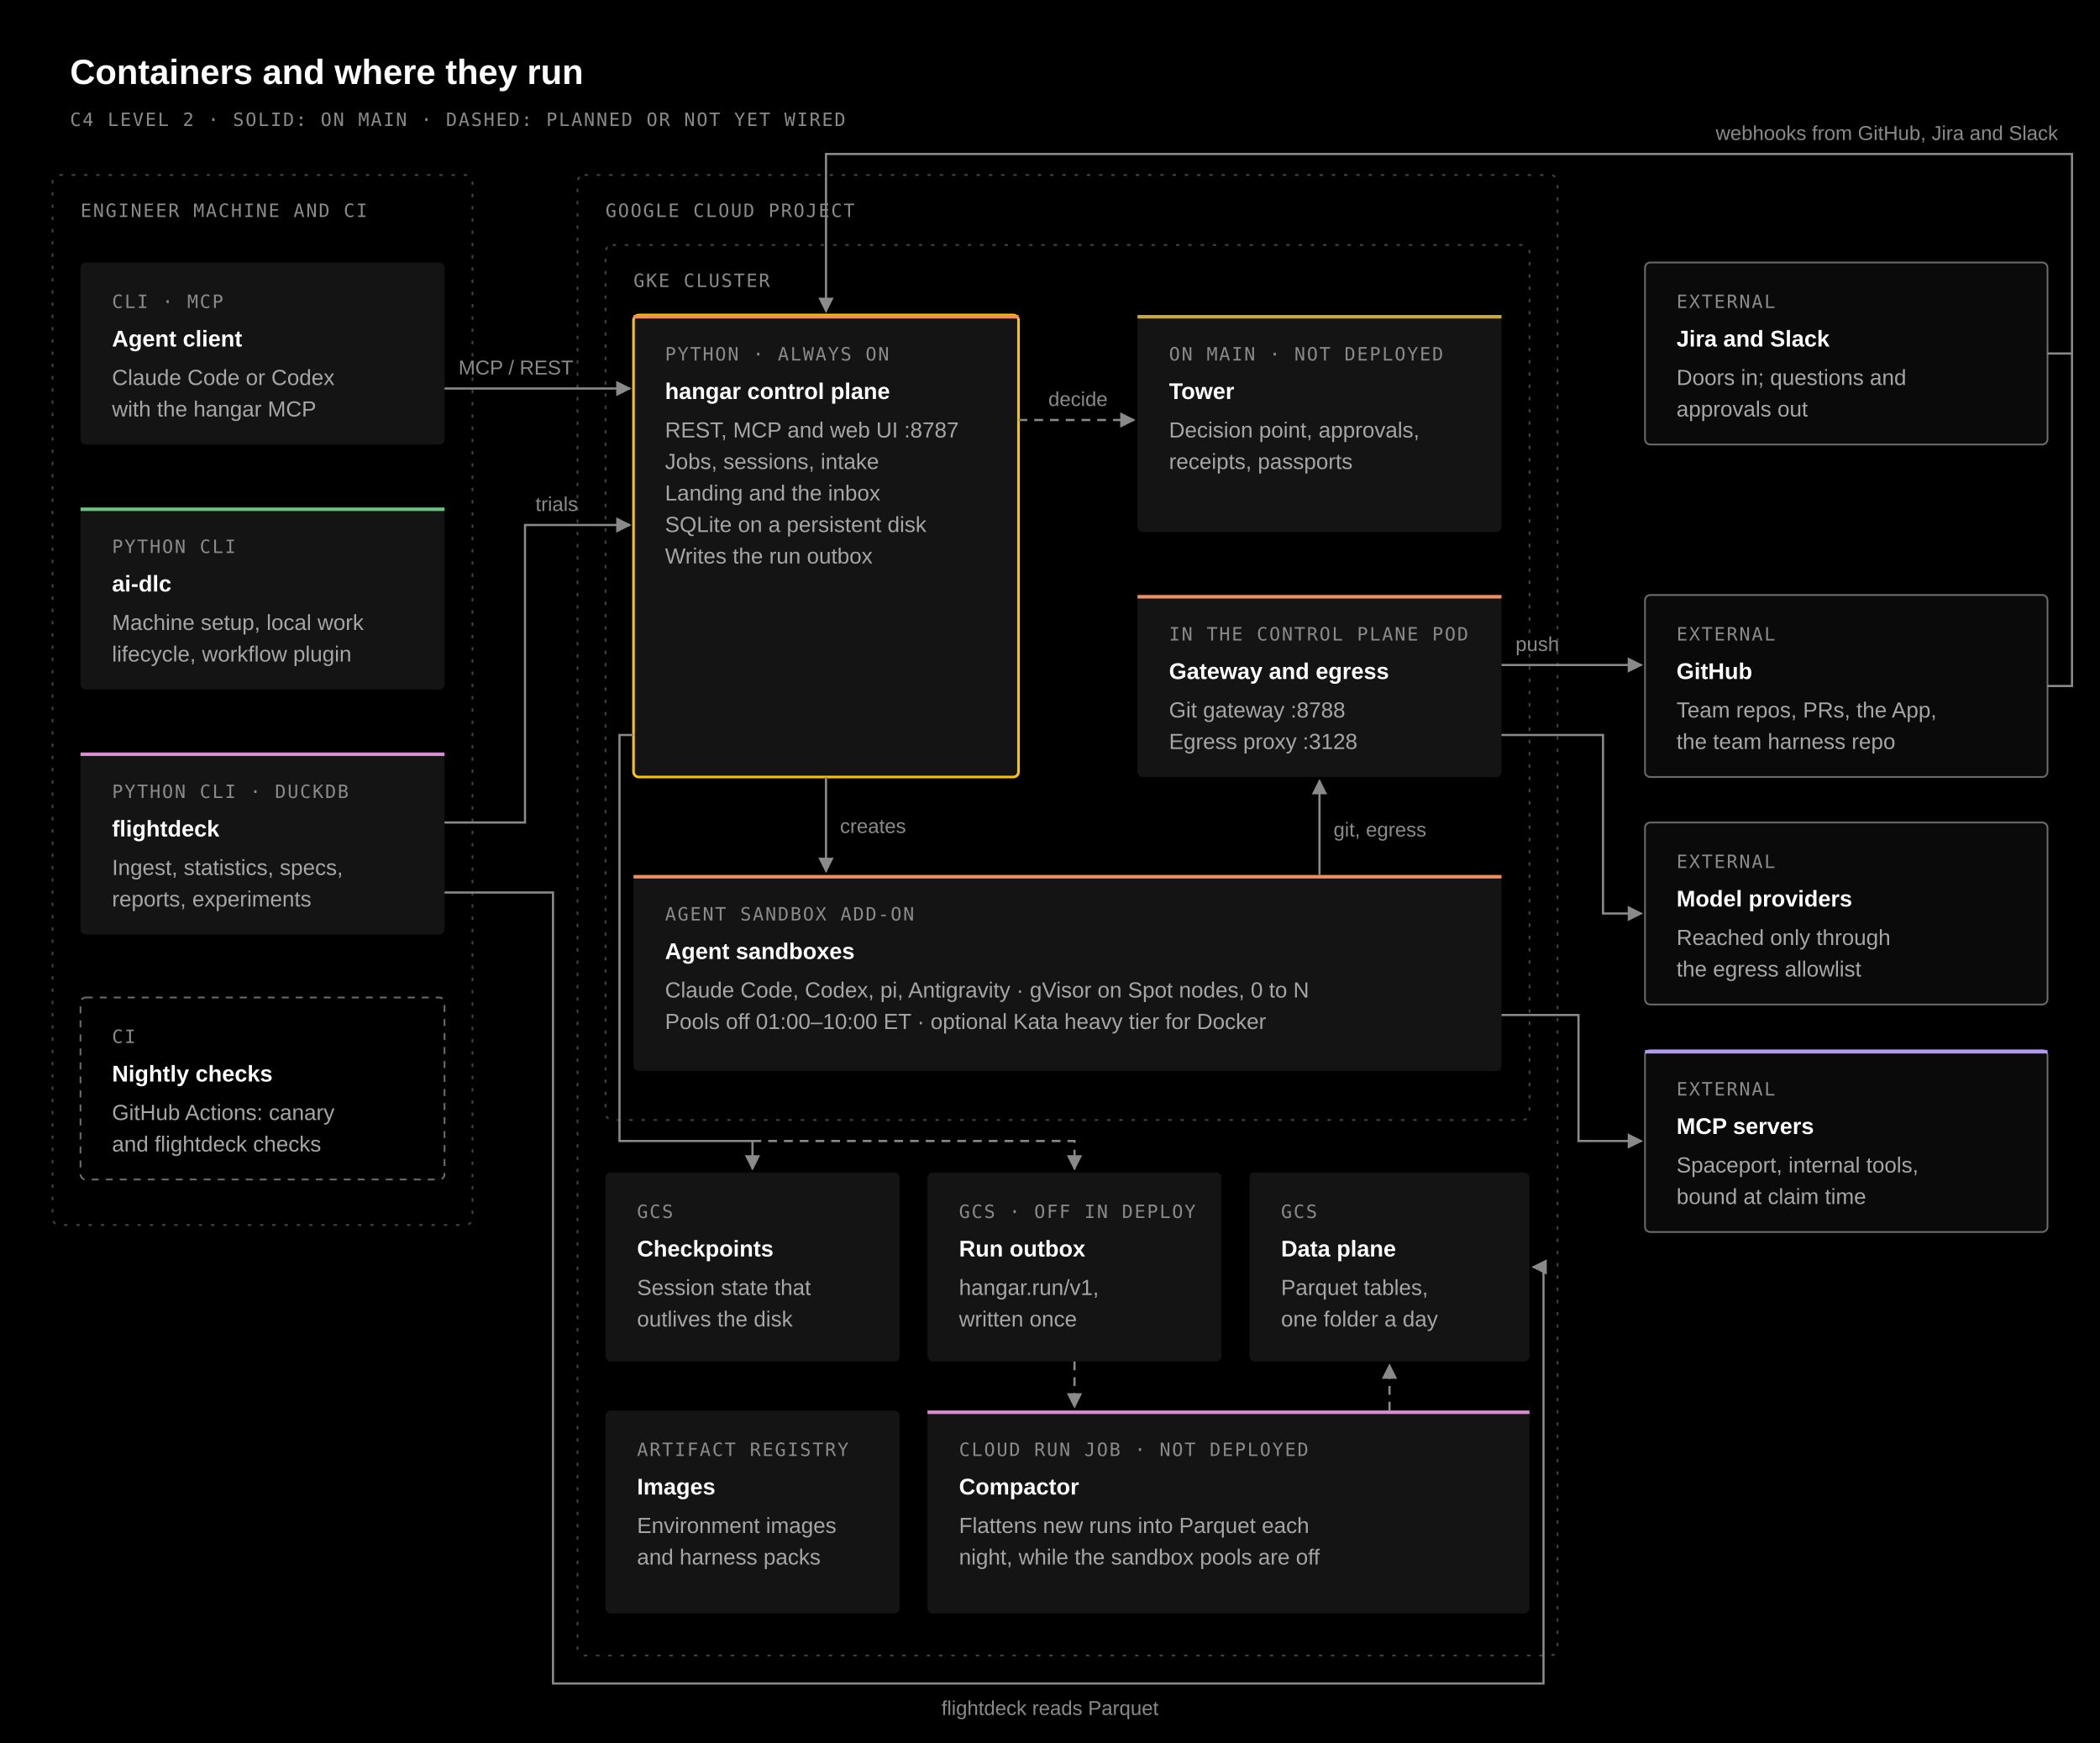
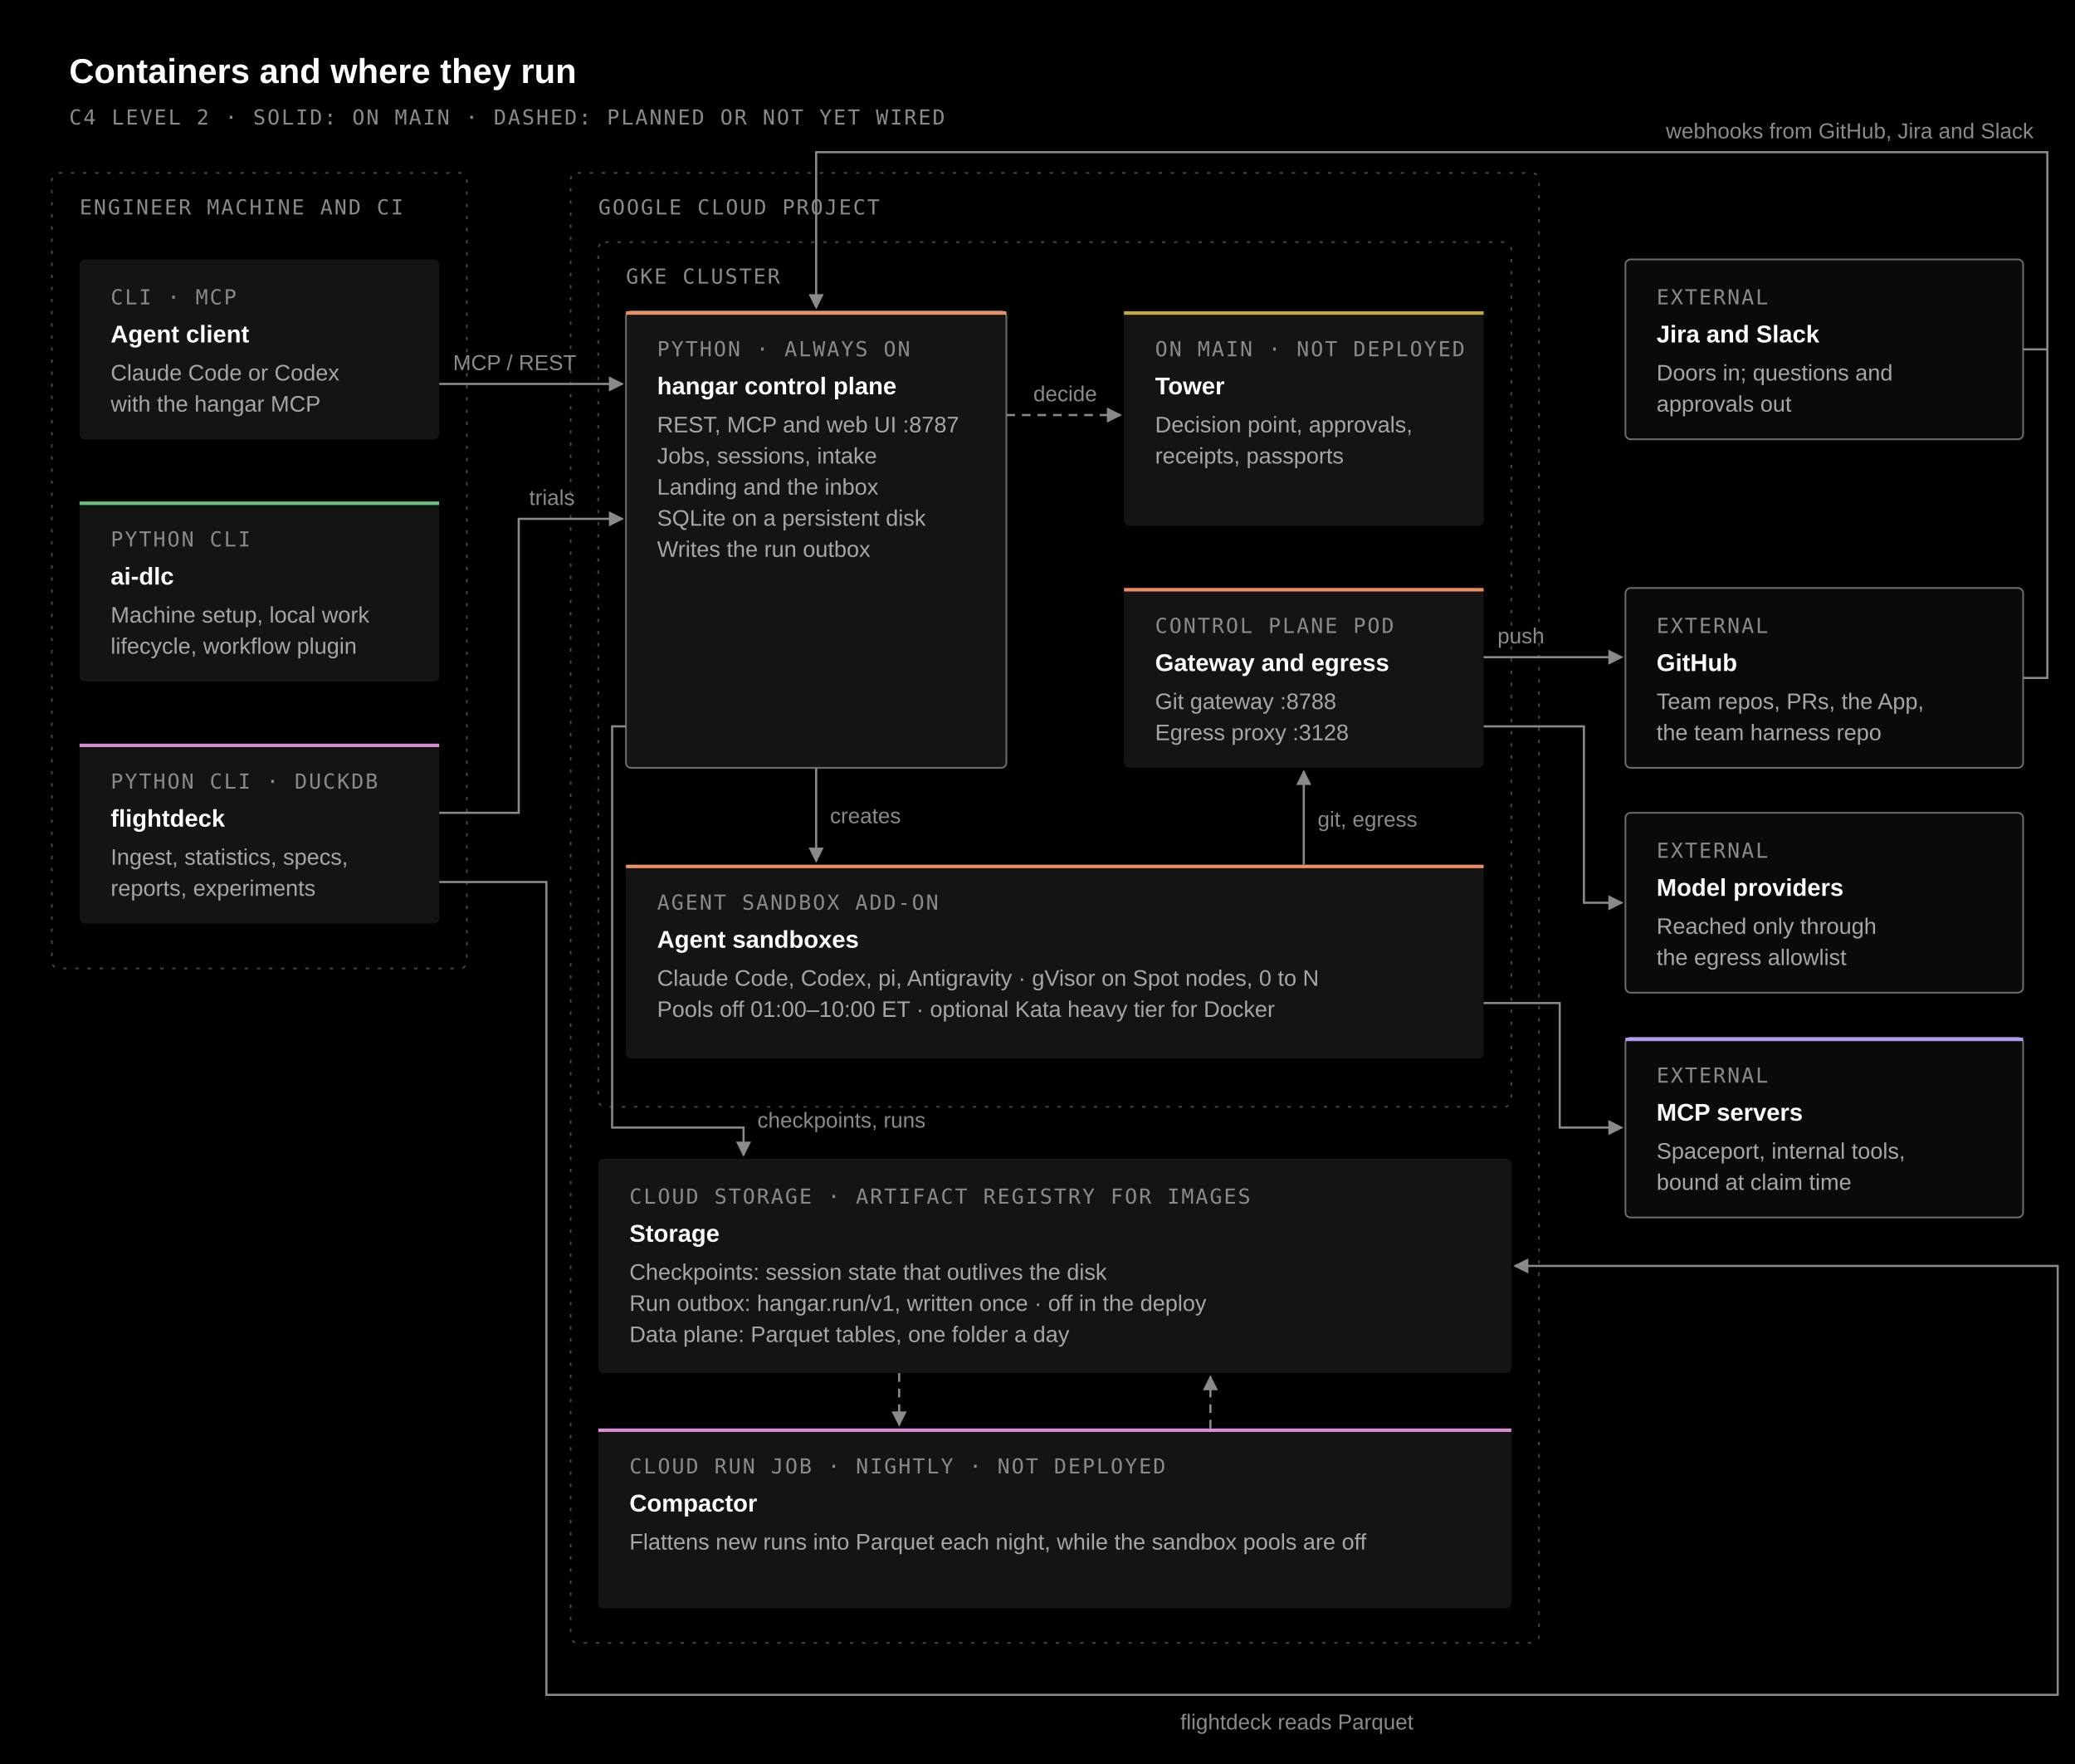
- <svg xmlns="http://www.w3.org/2000/svg" class="af-d" viewBox="0 0 1200 996" role="img" aria-label="Containers and where they run">
+ <svg xmlns="http://www.w3.org/2000/svg" class="af-d" viewBox="0 0 1200 1020" role="img" aria-label="Containers and where they run">
  <style>
  .af-d .bg { fill: var(--af-canvas, #000000); }
  .af-d .box { fill: var(--af-raised, #141414); }
-   .af-d .box-hub { fill: var(--af-raised, #141414); stroke: var(--af-brand-line, #FFC400); stroke-width: 1.5; }
+   .af-d .box-hub { fill: var(--af-raised, #141414); stroke: var(--af-line-strong, #6B6B6B); stroke-width: 1; }
  .af-d .box-plan { fill: none; stroke: var(--af-line-strong, #6B6B6B); stroke-width: 1; stroke-dasharray: 4 4; }
  .af-d .box-ext { fill: var(--af-surface, #0A0A0A); stroke: var(--af-line-strong, #6B6B6B); stroke-width: 1; }
  .af-d .person { fill: var(--af-surface, #0A0A0A); stroke: var(--af-fg-subtle, #8A8A8A); stroke-width: 1; }
  .af-d .bound { fill: none; stroke: var(--af-rule, #424242); stroke-width: 1; stroke-dasharray: 2 5; }
  .af-d .bound-fill { fill: var(--af-surface, #0A0A0A); }
-   .af-d .name { font: 700 15px "Archivo", "Helvetica Neue", Arial, sans-serif; font-stretch: 125%; fill: var(--af-fg, #FFFFFF); }
-   .af-d .name-s { font: 700 13px "Archivo", "Helvetica Neue", Arial, sans-serif; font-stretch: 125%; fill: var(--af-fg, #FFFFFF); }
+   .af-d .name { font: 700 16px "Archivo", "Helvetica Neue", Arial, sans-serif; font-stretch: 125%; fill: var(--af-fg, #FFFFFF); }
+   .af-d .name-s { font: 700 14px "Archivo", "Helvetica Neue", Arial, sans-serif; font-stretch: 125%; fill: var(--af-fg, #FFFFFF); }
  .af-d .title { font: 700 20px "Archivo", "Helvetica Neue", Arial, sans-serif; font-stretch: 125%; fill: var(--af-fg, #FFFFFF); }
-   .af-d .body { font: 400 12.5px "Red Hat Text", "Helvetica Neue", Arial, sans-serif; fill: var(--af-fg-muted, #A6A6A6); }
-   .af-d .lbl { font: 500 10.5px "DM Mono", ui-monospace, Menlo, monospace; letter-spacing: .08em; fill: var(--af-fg-subtle, #8A8A8A); }
-   .af-d .lbl-hi { font: 500 10.5px "DM Mono", ui-monospace, Menlo, monospace; letter-spacing: .08em; fill: var(--af-brand-text, #FFC400); }
+   .af-d .body { font: 400 13px "Red Hat Text", "Helvetica Neue", Arial, sans-serif; fill: var(--af-fg-muted, #A6A6A6); }
+   .af-d .lbl { font: 500 12px "DM Mono", ui-monospace, Menlo, monospace; letter-spacing: .08em; fill: var(--af-fg-subtle, #8A8A8A); }
+   .af-d .lbl-hi { font: 500 12px "DM Mono", ui-monospace, Menlo, monospace; letter-spacing: .08em; fill: var(--af-brand-text, #FFC400); }
  .af-d .edge { fill: none; stroke: var(--af-fg-subtle, #8A8A8A); stroke-width: 1.25; }
  .af-d .edge-plan { fill: none; stroke: var(--af-fg-subtle, #8A8A8A); stroke-width: 1.25; stroke-dasharray: 5 4; }
-   .af-d .elabel { font: 400 11.5px "Red Hat Text", "Helvetica Neue", Arial, sans-serif; fill: var(--af-fg-subtle, #8A8A8A); }
+   .af-d .elabel { font: 400 12.5px "Red Hat Text", "Helvetica Neue", Arial, sans-serif; fill: var(--af-fg-subtle, #8A8A8A); }
  .af-d .arrowhead { fill: var(--af-fg-subtle, #8A8A8A); }
  .af-d .dot { fill: var(--af-dot-field, #262626); }
</style>
  <defs>
    <marker id="containers-and-where-the-arrow" viewBox="0 0 10 10" refX="9" refY="5" markerWidth="7" markerHeight="7" orient="auto-start-reverse">
      <path class="arrowhead" d="M0 0L10 5L0 10z" />
    </marker>
  </defs>
-   <rect class="bg" width="1200" height="996" />
+   <rect class="bg" width="1200" height="1020" />
  <text class="title" x="40" y="48" text-anchor="start">Containers and where they run</text>
  <text class="lbl" x="40" y="72" text-anchor="start">C4 LEVEL 2  ·  SOLID: ON MAIN  ·  DASHED: PLANNED OR NOT YET WIRED</text>
-   <rect class="bound" x="30" y="100" width="240" height="600" rx="4" />
+   <rect class="bound" x="30" y="100" width="240" height="460" rx="4" />
  <text class="lbl" x="46" y="124" text-anchor="start">ENGINEER MACHINE AND CI</text>
  <rect class="box" x="46" y="150" width="208" height="104" rx="3" />
  <text class="lbl" x="64" y="176">CLI · MCP</text>
  <text class="name-s" x="64" y="198">Agent client</text>
  <text class="body" x="64" y="220">Claude Code or Codex</text>
  <text class="body" x="64" y="238">with the hangar MCP</text>
  <rect class="box" x="46" y="290" width="208" height="104" rx="3" />
  <rect x="46" y="290" width="208" height="2" fill="var(--af-product-aidlc, #69C27E)" />
  <text class="lbl" x="64" y="316">PYTHON CLI</text>
  <text class="name-s" x="64" y="338">ai-dlc</text>
  <text class="body" x="64" y="360">Machine setup, local work</text>
  <text class="body" x="64" y="378">lifecycle, workflow plugin</text>
  <rect class="box" x="46" y="430" width="208" height="104" rx="3" />
  <rect x="46" y="430" width="208" height="2" fill="var(--af-product-flightdeck, #D98CD2)" />
  <text class="lbl" x="64" y="456">PYTHON CLI · DUCKDB</text>
  <text class="name-s" x="64" y="478">flightdeck</text>
  <text class="body" x="64" y="500">Ingest, statistics, specs,</text>
  <text class="body" x="64" y="518">reports, experiments</text>
-   <rect class="box-plan" x="46" y="570" width="208" height="104" rx="3" />
-   <text class="lbl" x="64" y="596">CI</text>
-   <text class="name-s" x="64" y="618">Nightly checks</text>
-   <text class="body" x="64" y="640">GitHub Actions: canary</text>
-   <text class="body" x="64" y="658">and flightdeck checks</text>
-   <rect class="bound" x="330" y="100" width="560" height="846" rx="4" />
+   <rect class="bound" x="330" y="100" width="560" height="850" rx="4" />
  <text class="lbl" x="346" y="124" text-anchor="start">GOOGLE CLOUD PROJECT</text>
  <rect class="bound" x="346" y="140" width="528" height="500" rx="4" />
  <text class="lbl" x="362" y="164" text-anchor="start">GKE CLUSTER</text>
  <rect class="box-hub" x="362" y="180" width="220" height="264" rx="3" />
  <rect x="362" y="180" width="220" height="2" fill="var(--af-product-hangar, #EE8F63)" />
  <text class="lbl" x="380" y="206">PYTHON · ALWAYS ON</text>
  <text class="name-s" x="380" y="228">hangar control plane</text>
  <text class="body" x="380" y="250">REST, MCP and web UI :8787</text>
  <text class="body" x="380" y="268">Jobs, sessions, intake</text>
  <text class="body" x="380" y="286">Landing and the inbox</text>
  <text class="body" x="380" y="304">SQLite on a persistent disk</text>
  <text class="body" x="380" y="322">Writes the run outbox</text>
  <rect class="box" x="650" y="180" width="208" height="124" rx="3" />
  <rect x="650" y="180" width="208" height="2" fill="var(--af-product-tower, #C5A93B)" />
  <text class="lbl" x="668" y="206">ON MAIN · NOT DEPLOYED</text>
  <text class="name-s" x="668" y="228">Tower</text>
  <text class="body" x="668" y="250">Decision point, approvals,</text>
  <text class="body" x="668" y="268">receipts, passports</text>
  <rect class="box" x="650" y="340" width="208" height="104" rx="3" />
  <rect x="650" y="340" width="208" height="2" fill="var(--af-product-hangar, #EE8F63)" />
-   <text class="lbl" x="668" y="366">IN THE CONTROL PLANE POD</text>
+   <text class="lbl" x="668" y="366">CONTROL PLANE POD</text>
  <text class="name-s" x="668" y="388">Gateway and egress</text>
  <text class="body" x="668" y="410">Git gateway :8788</text>
  <text class="body" x="668" y="428">Egress proxy :3128</text>
  <rect class="box" x="362" y="500" width="496" height="112" rx="3" />
  <rect x="362" y="500" width="496" height="2" fill="var(--af-product-hangar, #EE8F63)" />
  <text class="lbl" x="380" y="526">AGENT SANDBOX ADD-ON</text>
  <text class="name-s" x="380" y="548">Agent sandboxes</text>
  <text class="body" x="380" y="570">Claude Code, Codex, pi, Antigravity · gVisor on Spot nodes, 0 to N</text>
  <text class="body" x="380" y="588">Pools off 01:00–10:00 ET · optional Kata heavy tier for Docker</text>
-   <rect class="box" x="346" y="670" width="168" height="108" rx="3" />
-   <text class="lbl" x="364" y="696">GCS</text>
-   <text class="name-s" x="364" y="718">Checkpoints</text>
-   <text class="body" x="364" y="740">Session state that</text>
-   <text class="body" x="364" y="758">outlives the disk</text>
-   <rect class="box" x="530" y="670" width="168" height="108" rx="3" />
-   <text class="lbl" x="548" y="696">GCS · OFF IN DEPLOY</text>
-   <text class="name-s" x="548" y="718">Run outbox</text>
-   <text class="body" x="548" y="740">hangar.run/v1,</text>
-   <text class="body" x="548" y="758">written once</text>
-   <rect class="box" x="714" y="670" width="160" height="108" rx="3" />
-   <text class="lbl" x="732" y="696">GCS</text>
-   <text class="name-s" x="732" y="718">Data plane</text>
-   <text class="body" x="732" y="740">Parquet tables,</text>
-   <text class="body" x="732" y="758">one folder a day</text>
-   <rect class="box" x="346" y="806" width="168" height="116" rx="3" />
-   <text class="lbl" x="364" y="832">ARTIFACT REGISTRY</text>
-   <text class="name-s" x="364" y="854">Images</text>
-   <text class="body" x="364" y="876">Environment images</text>
-   <text class="body" x="364" y="894">and harness packs</text>
-   <rect class="box" x="530" y="806" width="344" height="116" rx="3" />
-   <rect x="530" y="806" width="344" height="2" fill="var(--af-product-flightdeck, #D98CD2)" />
-   <text class="lbl" x="548" y="832">CLOUD RUN JOB · NOT DEPLOYED</text>
-   <text class="name-s" x="548" y="854">Compactor</text>
-   <text class="body" x="548" y="876">Flattens new runs into Parquet each</text>
-   <text class="body" x="548" y="894">night, while the sandbox pools are off</text>
+   <rect class="box" x="346" y="670" width="528" height="124" rx="3" />
+   <text class="lbl" x="364" y="696">CLOUD STORAGE · ARTIFACT REGISTRY FOR IMAGES</text>
+   <text class="name-s" x="364" y="718">Storage</text>
+   <text class="body" x="364" y="740">Checkpoints: session state that outlives the disk</text>
+   <text class="body" x="364" y="758">Run outbox: hangar.run/v1, written once · off in the deploy</text>
+   <text class="body" x="364" y="776">Data plane: Parquet tables, one folder a day</text>
+   <rect class="box" x="346" y="826" width="528" height="104" rx="3" />
+   <rect x="346" y="826" width="528" height="2" fill="var(--af-product-flightdeck, #D98CD2)" />
+   <text class="lbl" x="364" y="852">CLOUD RUN JOB · NIGHTLY · NOT DEPLOYED</text>
+   <text class="name-s" x="364" y="874">Compactor</text>
+   <text class="body" x="364" y="896">Flattens new runs into Parquet each night, while the sandbox pools are off</text>
  <rect class="box-ext" x="940" y="150" width="230" height="104" rx="3" />
  <text class="lbl" x="958" y="176">EXTERNAL</text>
  <text class="name-s" x="958" y="198">Jira and Slack</text>
  <text class="body" x="958" y="220">Doors in; questions and</text>
  <text class="body" x="958" y="238">approvals out</text>
  <rect class="box-ext" x="940" y="340" width="230" height="104" rx="3" />
  <text class="lbl" x="958" y="366">EXTERNAL</text>
  <text class="name-s" x="958" y="388">GitHub</text>
  <text class="body" x="958" y="410">Team repos, PRs, the App,</text>
  <text class="body" x="958" y="428">the team harness repo</text>
  <rect class="box-ext" x="940" y="470" width="230" height="104" rx="3" />
  <text class="lbl" x="958" y="496">EXTERNAL</text>
  <text class="name-s" x="958" y="518">Model providers</text>
  <text class="body" x="958" y="540">Reached only through</text>
  <text class="body" x="958" y="558">the egress allowlist</text>
  <rect class="box-ext" x="940" y="600" width="230" height="104" rx="3" />
  <rect x="940" y="600" width="230" height="2" fill="var(--af-product-spaceport, #B199F4)" />
  <text class="lbl" x="958" y="626">EXTERNAL</text>
  <text class="name-s" x="958" y="648">MCP servers</text>
  <text class="body" x="958" y="670">Spaceport, internal tools,</text>
  <text class="body" x="958" y="688">bound at claim time</text>
  <path class="edge" d="M254 222H360" marker-end="url(#containers-and-where-the-arrow)" />
  <text class="elabel" x="262" y="214" text-anchor="start">MCP / REST</text>
  <path class="edge" d="M254 470H300V300H360" marker-end="url(#containers-and-where-the-arrow)" />
  <text class="elabel" x="306" y="292" text-anchor="start">trials</text>
-   <path class="edge" d="M254 510H316V962H882V724H876" marker-end="url(#containers-and-where-the-arrow)" />
-   <text class="elabel" x="600" y="980" text-anchor="middle">flightdeck reads Parquet</text>
+   <path class="edge" d="M254 510H316V980H1190V732H876" marker-end="url(#containers-and-where-the-arrow)" />
+   <text class="elabel" x="750" y="1000" text-anchor="middle">flightdeck reads Parquet</text>
  <path class="edge-plan" d="M582 240H648" marker-end="url(#containers-and-where-the-arrow)" />
  <text class="elabel" x="616" y="232" text-anchor="middle">decide</text>
  <path class="edge" d="M472 444V498" marker-end="url(#containers-and-where-the-arrow)" />
  <text class="elabel" x="480" y="476" text-anchor="start">creates</text>
  <path class="edge" d="M754 500V446" marker-end="url(#containers-and-where-the-arrow)" />
  <text class="elabel" x="762" y="478" text-anchor="start">git, egress</text>
  <path class="edge" d="M362 420H354V652H430V668" marker-end="url(#containers-and-where-the-arrow)" />
-   <path class="edge-plan" d="M430 652H614V668" marker-end="url(#containers-and-where-the-arrow)" />
-   <path class="edge-plan" d="M614 778V804" marker-end="url(#containers-and-where-the-arrow)" />
-   <path class="edge-plan" d="M794 806V780" marker-end="url(#containers-and-where-the-arrow)" />
+   <text class="elabel" x="438" y="652" text-anchor="start">checkpoints, runs</text>
+   <path class="edge-plan" d="M520 794V824" marker-end="url(#containers-and-where-the-arrow)" />
+   <path class="edge-plan" d="M700 826V796" marker-end="url(#containers-and-where-the-arrow)" />
  <path class="edge" d="M858 380H938" marker-end="url(#containers-and-where-the-arrow)" />
  <text class="elabel" x="866" y="372" text-anchor="start">push</text>
  <path class="edge" d="M858 420H916V522H938" marker-end="url(#containers-and-where-the-arrow)" />
  <path class="edge" d="M858 580H902V652H938" marker-end="url(#containers-and-where-the-arrow)" />
  <path class="edge" d="M1170 392H1184V88H472V178" marker-end="url(#containers-and-where-the-arrow)" />
  <path class="edge" d="M1170 202H1184" />
  <text class="elabel" x="1176" y="80" text-anchor="end">webhooks from GitHub, Jira and Slack</text>
</svg>
